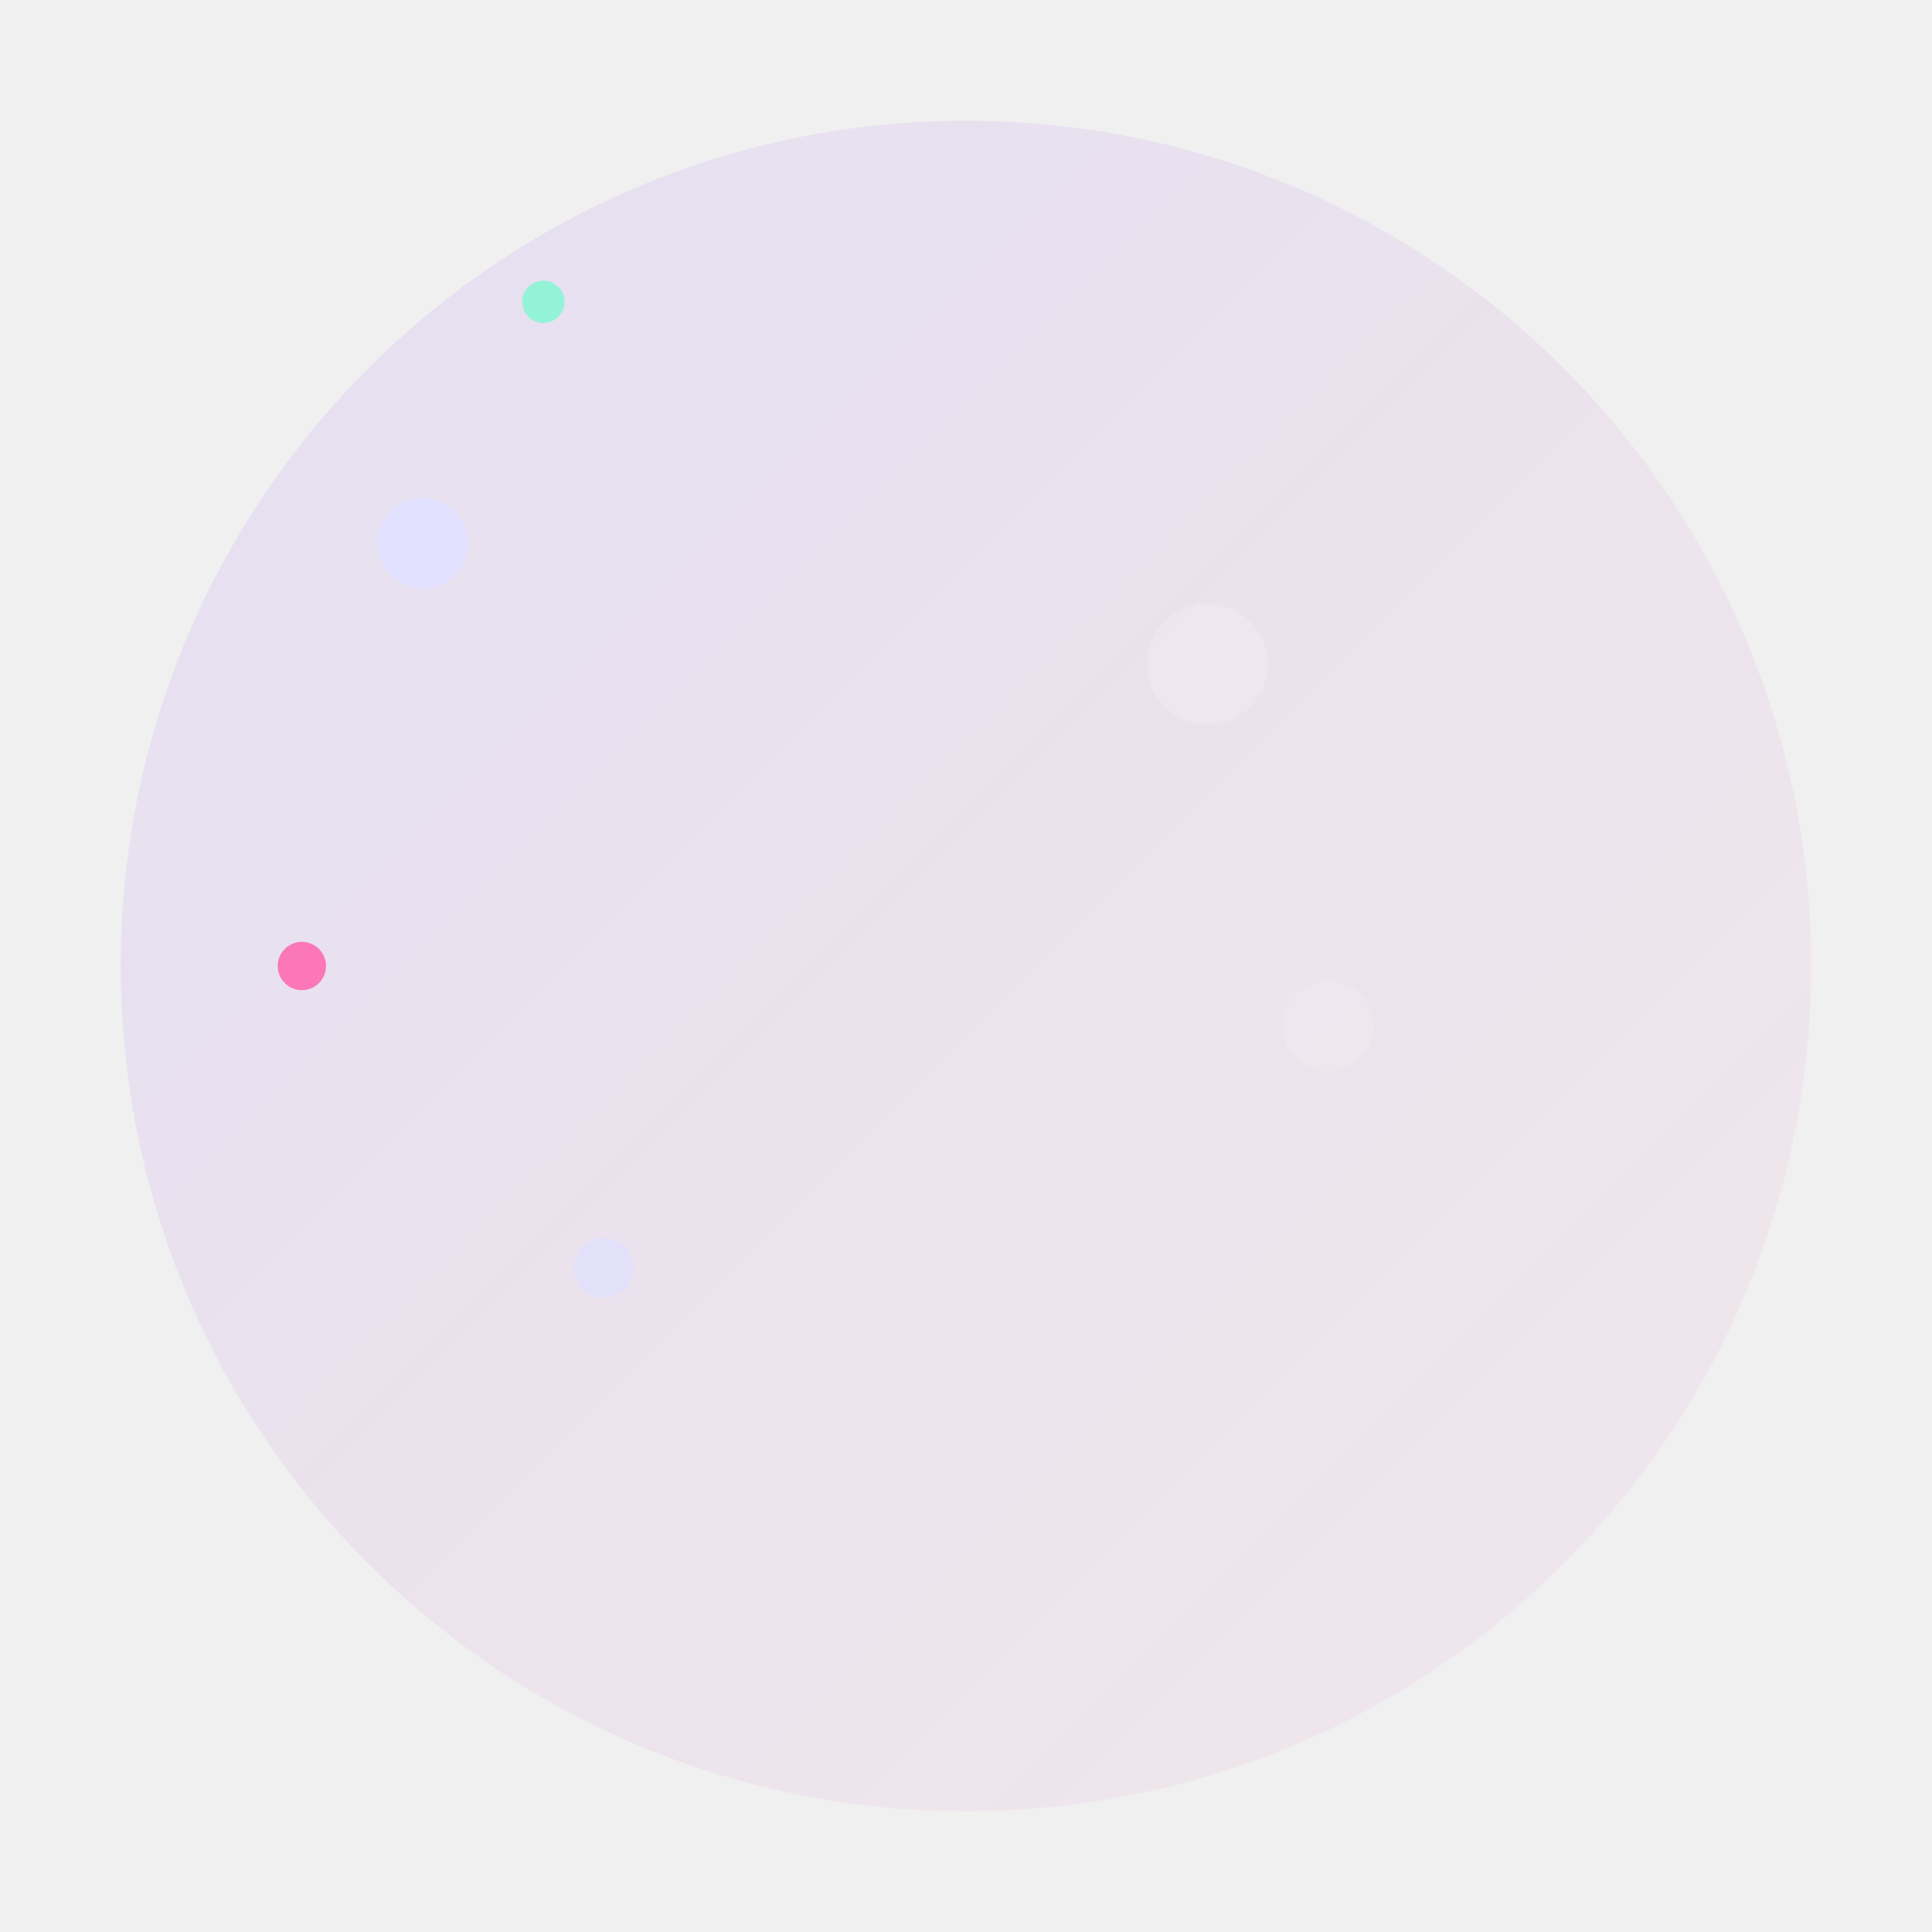
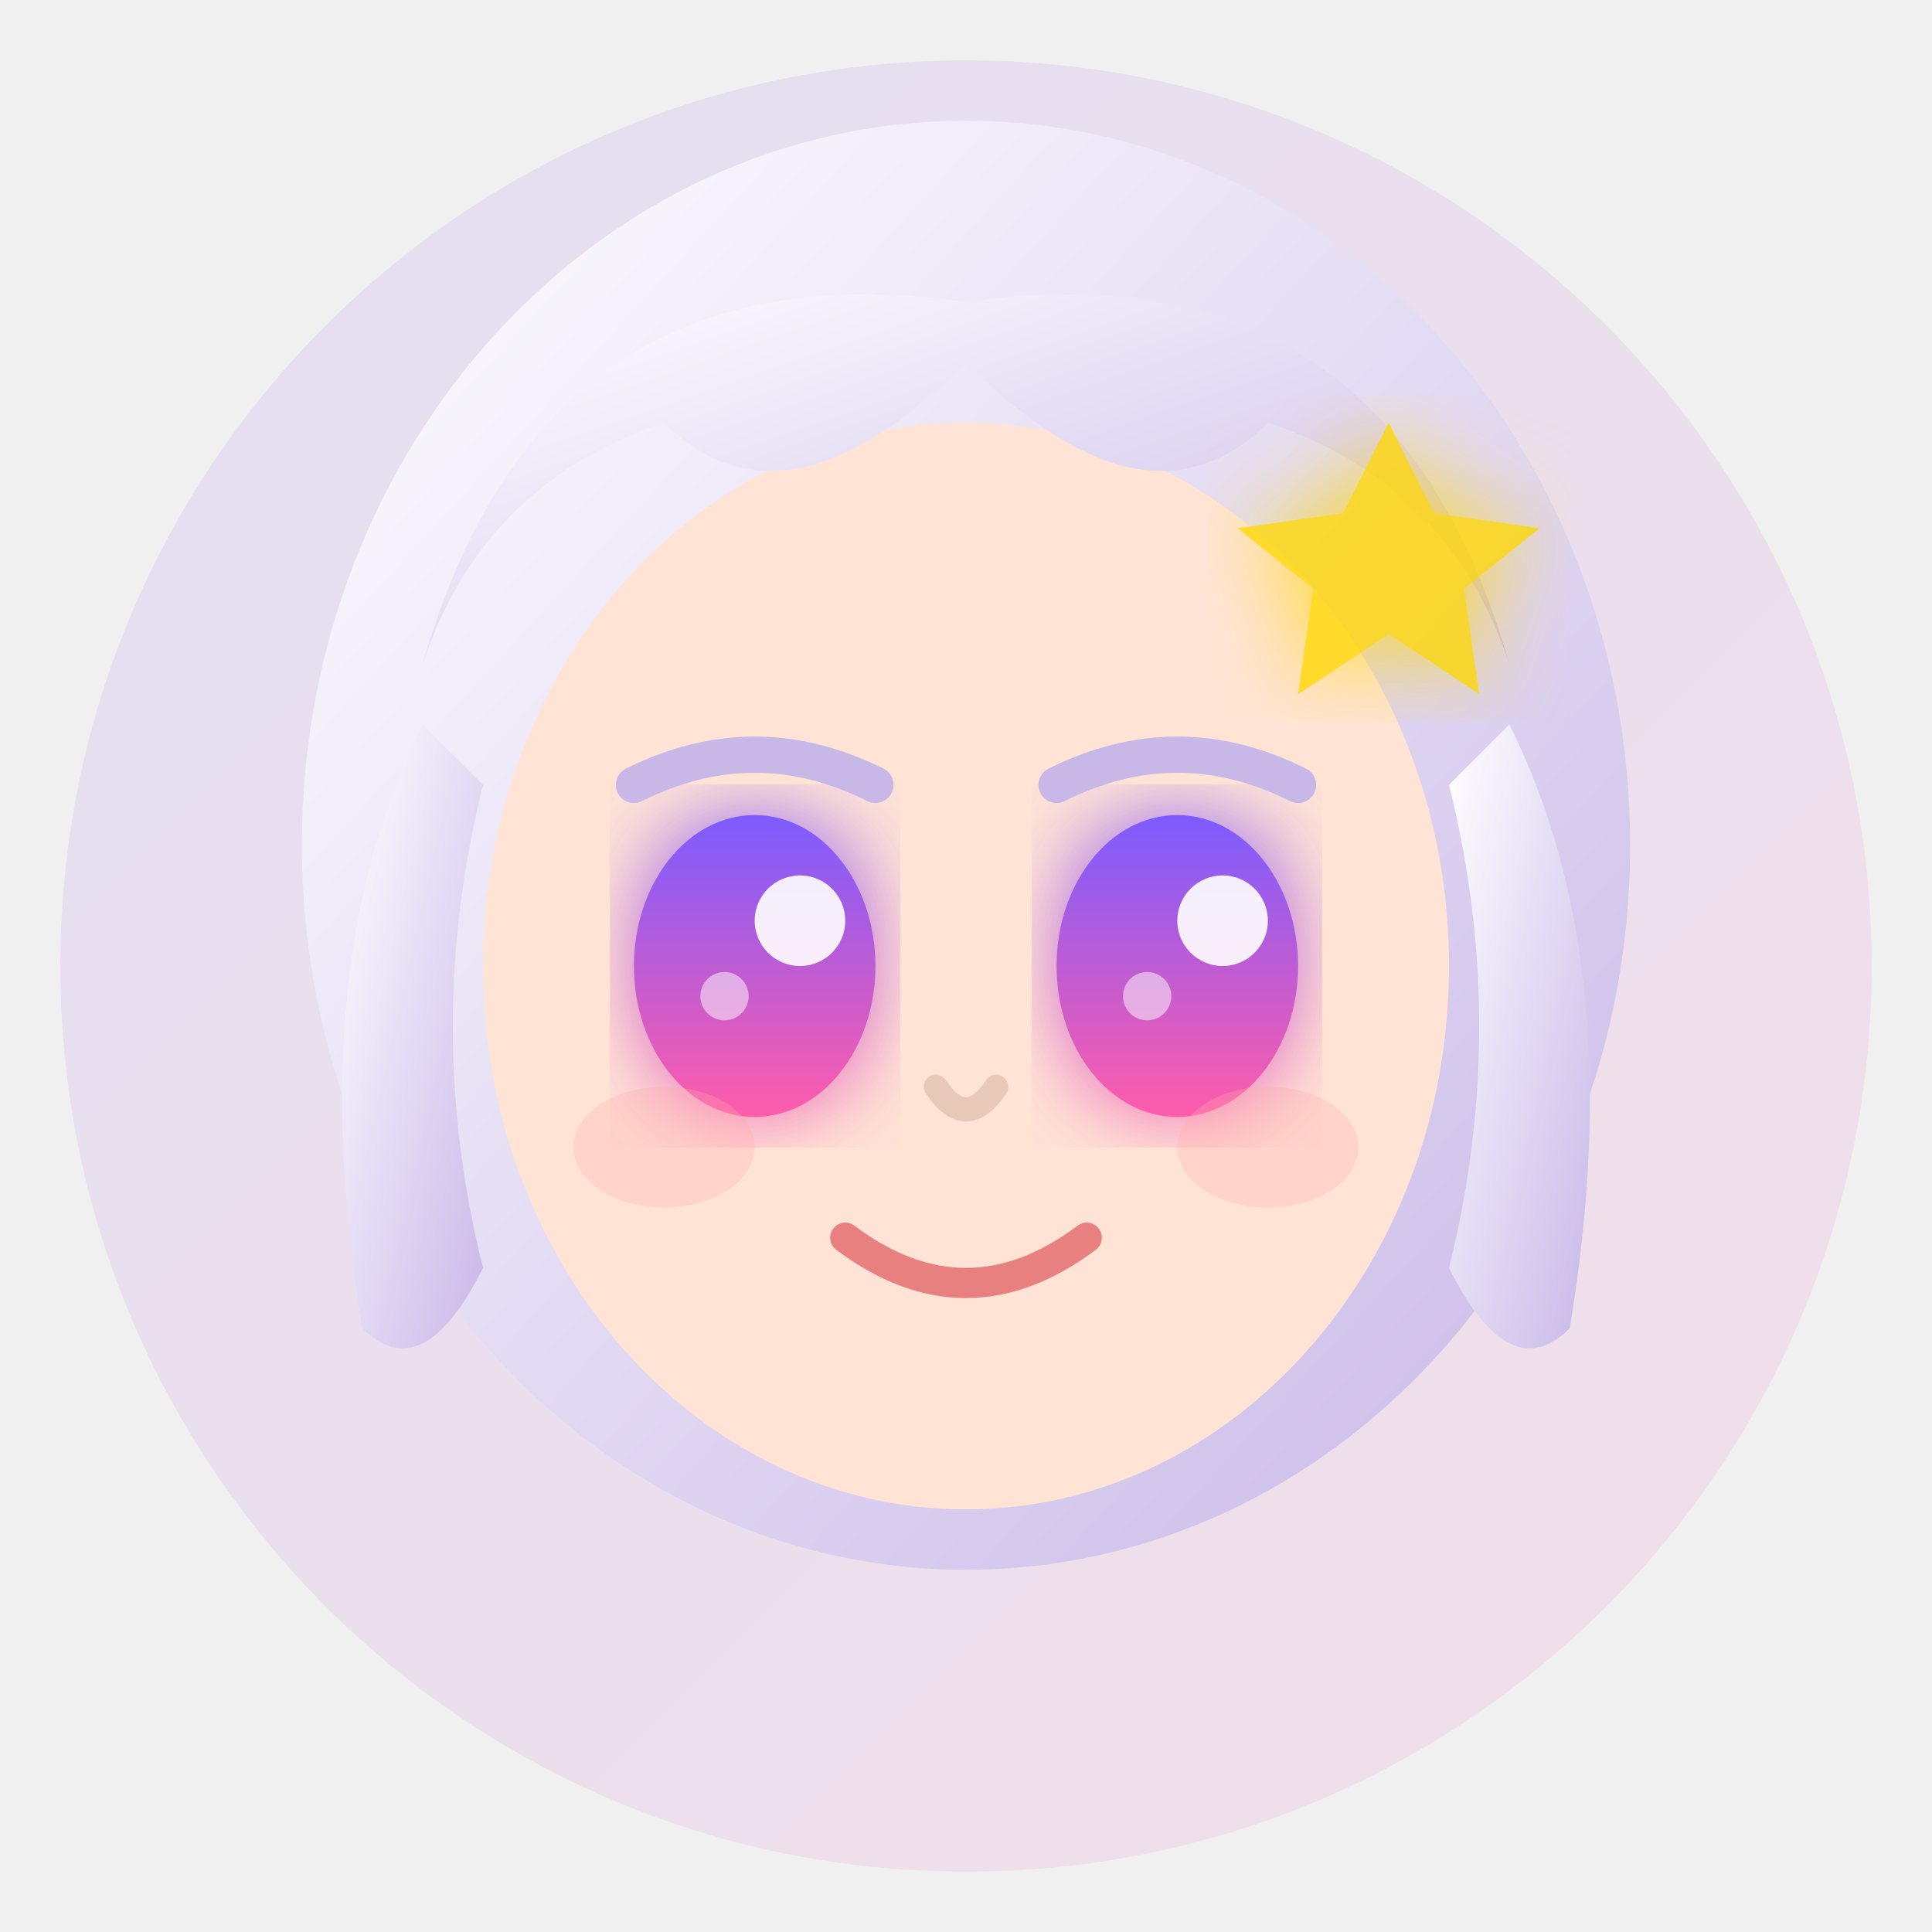
<svg xmlns="http://www.w3.org/2000/svg" viewBox="0 0 64 64" width="40" height="40">
  <defs>
-     <linearGradient id="moon-grad" x1="0%" y1="0%" x2="100%" y2="100%">
-       <stop offset="0%" style="stop-color:#b8a9ff;stop-opacity:1" />
-       <stop offset="50%" style="stop-color:#7c5cff;stop-opacity:1" />
+     <linearGradient id="hair-grad" x1="0%" y1="0%" x2="100%" y2="100%">
+       <stop offset="0%" style="stop-color:#ffffff;stop-opacity:1" />
+       <stop offset="100%" style="stop-color:#c8b8e8;stop-opacity:1" />
+     </linearGradient>
+     <linearGradient id="eye-grad" x1="0%" y1="0%" x2="0%" y2="100%">
+       <stop offset="0%" style="stop-color:#7c5cff;stop-opacity:1" />
      <stop offset="100%" style="stop-color:#ff5caa;stop-opacity:1" />
    </linearGradient>
-     <linearGradient id="glow-grad" x1="0%" y1="0%" x2="100%" y2="100%">
-       <stop offset="0%" style="stop-color:#7c5cff;stop-opacity:0.4" />
-       <stop offset="100%" style="stop-color:#ff5caa;stop-opacity:0.2" />
+     <linearGradient id="bg-grad" x1="0%" y1="0%" x2="100%" y2="100%">
+       <stop offset="0%" style="stop-color:#7c5cff;stop-opacity:0.8" />
+       <stop offset="100%" style="stop-color:#ff5caa;stop-opacity:0.8" />
    </linearGradient>
    <filter id="glow">
-       <feGaussianBlur stdDeviation="2" result="blur" />
+       <feGaussianBlur stdDeviation="1.5" result="blur" />
      <feMerge>
        <feMergeNode in="blur" />
        <feMergeNode in="SourceGraphic" />
      </feMerge>
    </filter>
  </defs>
-   <circle cx="32" cy="32" r="28" fill="url(#glow-grad)" opacity="0.3" />
-   <path d="M 38 8 A 24 24 0 1 0 38 56 A 18 18 0 1 1 38 8 Z" fill="url(#moon-grad)" filter="url(#glow)" />
-   <circle cx="14" cy="18" r="1.5" fill="#e0e0ff" opacity="0.9">
-     <animate attributeName="opacity" values="0.9;0.3;0.9" dur="3s" repeatCount="indefinite" />
-   </circle>
-   <circle cx="20" cy="42" r="1" fill="#e0e0ff" opacity="0.7">
-     <animate attributeName="opacity" values="0.7;0.2;0.7" dur="2.5s" repeatCount="indefinite" />
-   </circle>
-   <circle cx="10" cy="32" r="0.8" fill="#ff5caa" opacity="0.8">
-     <animate attributeName="opacity" values="0.8;0.3;0.8" dur="4s" repeatCount="indefinite" />
-   </circle>
-   <circle cx="18" cy="10" r="0.7" fill="#5cffc7" opacity="0.6">
-     <animate attributeName="opacity" values="0.6;0.2;0.6" dur="3.5s" repeatCount="indefinite" />
-   </circle>
-   <circle cx="40" cy="22" r="2" fill="rgba(255,255,255,0.15)" />
-   <circle cx="44" cy="34" r="1.5" fill="rgba(255,255,255,0.1)" />
+   <circle cx="32" cy="32" r="30" fill="url(#bg-grad)" opacity="0.15" />
+   <ellipse cx="32" cy="28" rx="22" ry="24" fill="url(#hair-grad)" />
+   <ellipse cx="32" cy="32" rx="16" ry="18" fill="#ffe4d6" />
+   <path d="M 14 22 Q 18 8 32 10 Q 46 8 50 22 Q 48 16 42 14 Q 38 18 32 12 Q 26 18 22 14 Q 16 16 14 22 Z" fill="url(#hair-grad)" />
+   <path d="M 14 24 Q 10 32 12 44 Q 14 46 16 42 Q 14 34 16 26 Z" fill="url(#hair-grad)" />
+   <path d="M 50 24 Q 54 32 52 44 Q 50 46 48 42 Q 50 34 48 26 Z" fill="url(#hair-grad)" />
+   <ellipse cx="25" cy="32" rx="4" ry="5" fill="url(#eye-grad)" filter="url(#glow)" />
+   <ellipse cx="39" cy="32" rx="4" ry="5" fill="url(#eye-grad)" filter="url(#glow)" />
+   <circle cx="26.5" cy="30.5" r="1.5" fill="white" opacity="0.9" />
+   <circle cx="40.5" cy="30.5" r="1.5" fill="white" opacity="0.9" />
+   <circle cx="24" cy="33" r="0.8" fill="white" opacity="0.5" />
+   <circle cx="38" cy="33" r="0.8" fill="white" opacity="0.5" />
+   <path d="M 21 26 Q 25 24 29 26" stroke="#c8b8e8" stroke-width="1.2" fill="none" stroke-linecap="round" />
+   <path d="M 35 26 Q 39 24 43 26" stroke="#c8b8e8" stroke-width="1.2" fill="none" stroke-linecap="round" />
+   <path d="M 31 36 Q 32 37.5 33 36" stroke="#e8c8b8" stroke-width="0.8" fill="none" stroke-linecap="round" />
+   <path d="M 28 41 Q 32 44 36 41" stroke="#e88080" stroke-width="1" fill="none" stroke-linecap="round" />
+   <ellipse cx="22" cy="38" rx="3" ry="2" fill="#ffaaaa" opacity="0.3" />
+   <ellipse cx="42" cy="38" rx="3" ry="2" fill="#ffaaaa" opacity="0.3" />
+   <polygon points="46,14 47.5,17 51,17.5 48.5,19.5 49,23 46,21 43,23 43.5,19.5 41,17.5 44.5,17" fill="#ffd700" opacity="0.8" filter="url(#glow)" />
</svg>
